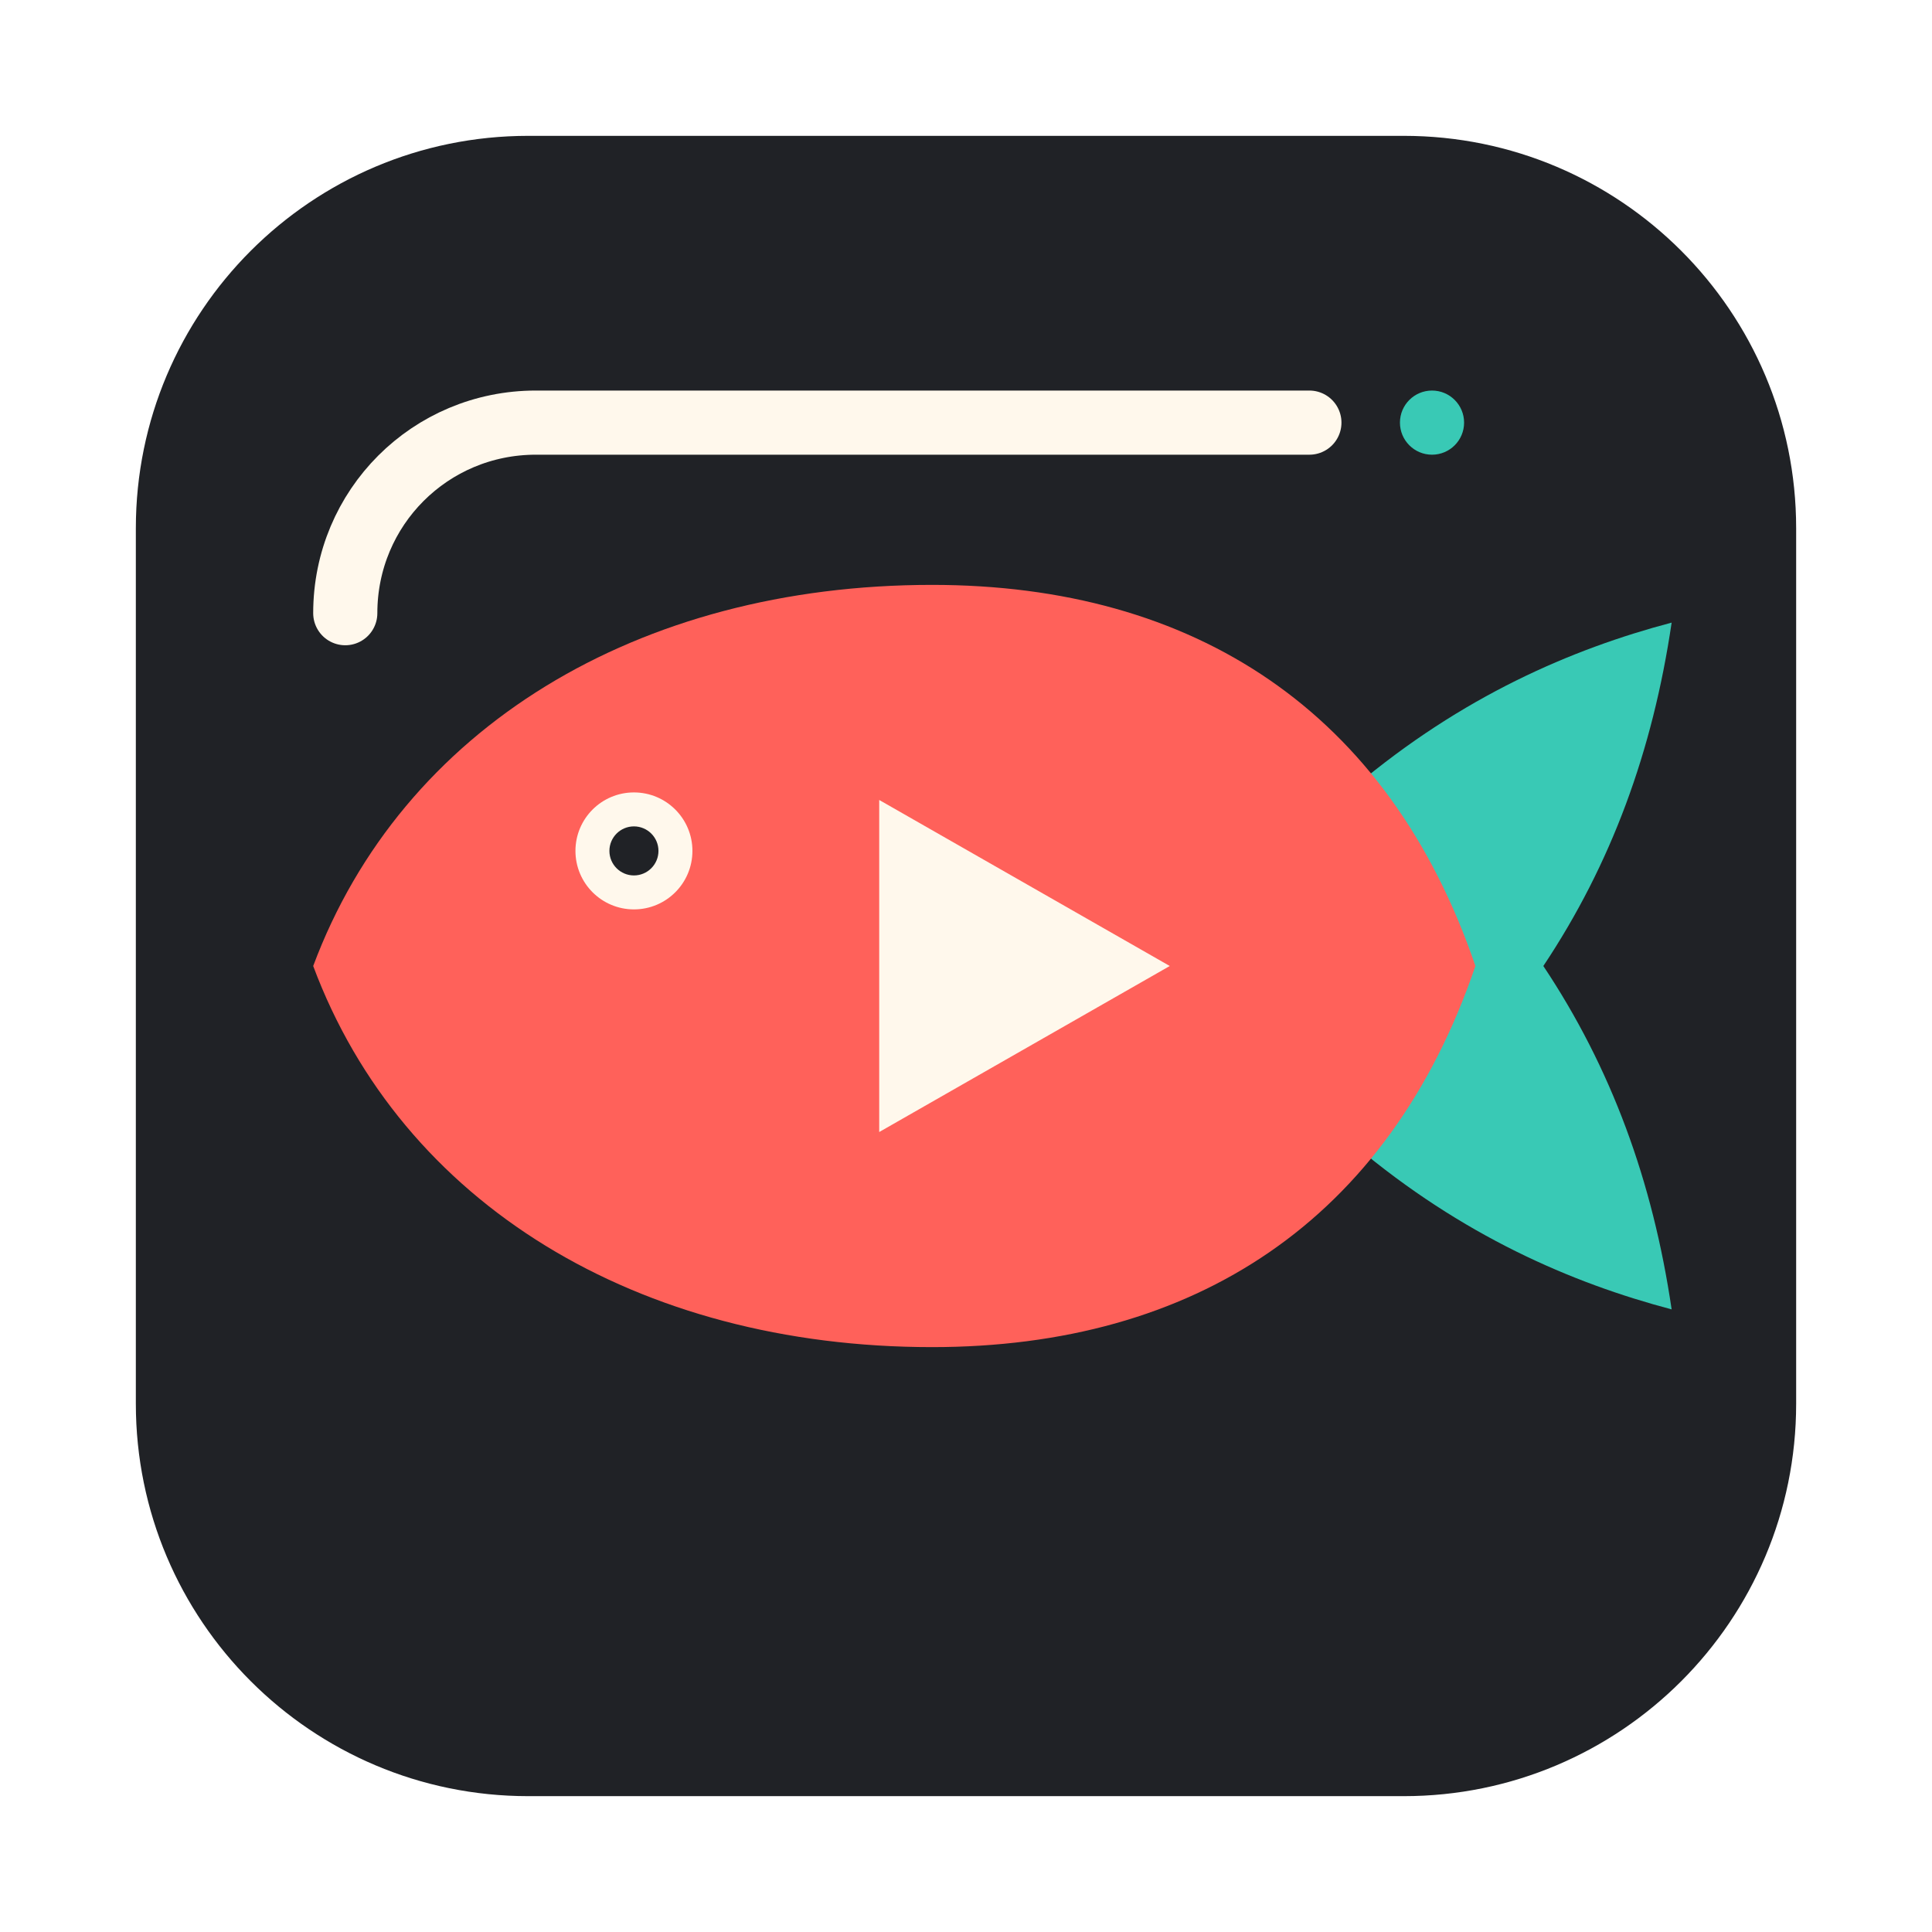
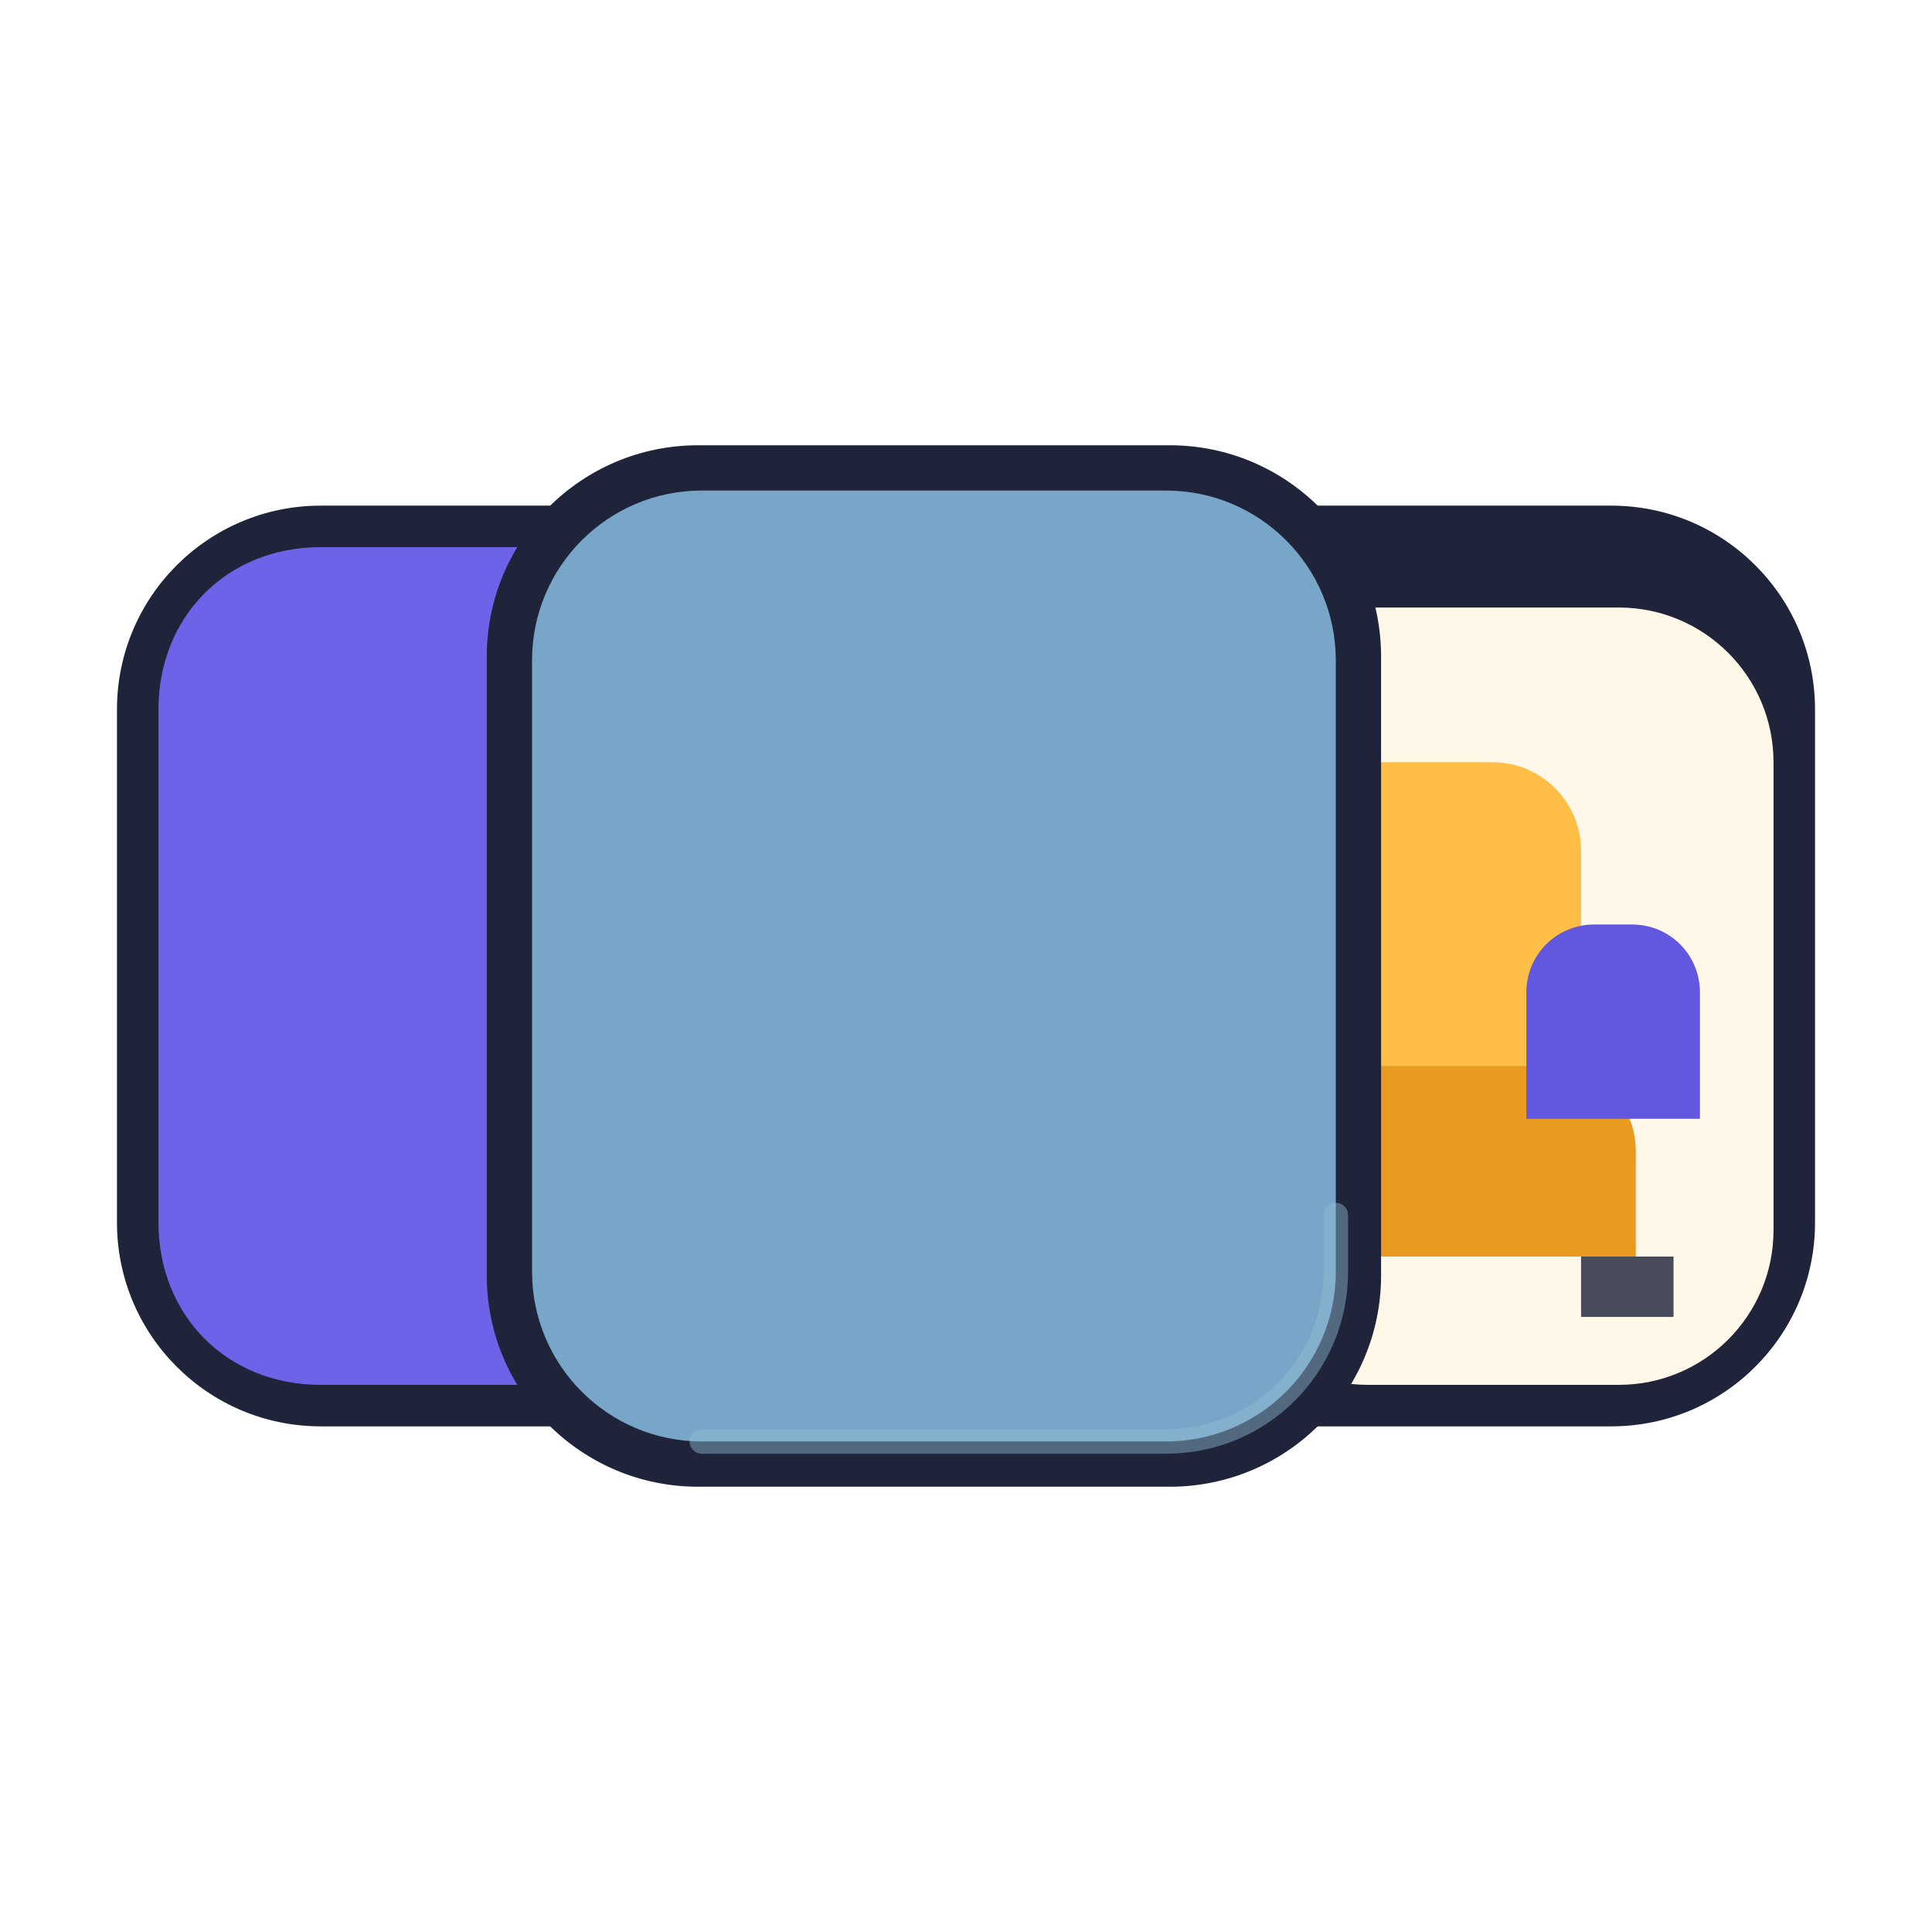
<svg xmlns="http://www.w3.org/2000/svg" viewBox="0 0 1024 1024" role="img" aria-labelledby="title desc">
-   <rect x="72" y="72" width="880" height="880" rx="208" fill="#202226" />
-   <path d="M718 417 C775 369 833 344 886 330 C876 398 854 458 818 512 C854 566 876 626 886 694 C833 680 775 655 718 607 Z" fill="#39C9B5" />
-   <path d="M166 512 C213 386 338 310 494 310 C633 310 736 377 782 512 C736 647 633 714 494 714 C338 714 213 638 166 512 Z" fill="#FF615A" />
-   <circle cx="336" cy="451" r="31" fill="#FFF8EC" />
-   <circle cx="336" cy="451" r="13" fill="#202226" />
-   <path d="M466 424 L466 600 L620 512 Z" fill="#FFF8EC" />
-   <path d="M183 325 C183 269 228 224 284 224 H694" fill="none" stroke="#FFF8EC" stroke-width="34" stroke-linecap="round" />
-   <circle cx="759" cy="224" r="17" fill="#39C9B5" />
+   <defs>
+     <linearGradient id="purple" x1="0" y1="0" x2="1" y2="1">
+       <stop offset="0" stop-color="#8179F2" />
+       <stop offset="1" stop-color="#6258DF" />
+     </linearGradient>
+     <linearGradient id="blue" x1="0" y1="0" x2="1" y2="1">
+       <stop offset="0" stop-color="#83B5D1" />
+       <stop offset="1" stop-color="#6697B9" />
+     </linearGradient>
+     <linearGradient id="amber" x1="0" y1="0" x2="0" y2="1">
+       <stop offset="0" stop-color="#FFD166" />
+       <stop offset="1" stop-color="#F4A629" />
+     </linearGradient>
+   </defs>
+   <rect x="62" y="268" width="900" height="488" rx="108" fill="#20243A" />
+   <path d="M170 290H343V734H170C120 734 84 697 84 648V376C84 327 120 290 170 290Z" fill="#6C63E8" />
+   <rect x="643" y="322" width="297" height="412" rx="82" fill="#FFF7E8" />
+   <path d="M650 451C650 425 671 404 697 404H791C817 404 838 425 838 451V582H650Z" fill="#FFBE45" />
+   <path d="M650 565H822C847 565 867 585 867 610V666H650Z" fill="#E99A21" />
+   <path d="M809 526C809 506 825 490 845 490H865C885 490 901 506 901 526V593H809Z" fill="#6258DF" />
+   <path d="M838 666H887V698H838ZM650 666H699V698H650Z" fill="#20243A" opacity=".82" />
+   <rect x="258" y="236" width="474" height="552" rx="112" fill="#20243A" />
+   <rect x="282" y="260" width="426" height="504" rx="90" fill="#78A6C8" />
+   <path d="M708 644V674C708 724 668 764 618 764H372" fill="none" stroke="#8EBBD3" stroke-width="13" stroke-linecap="round" opacity=".46" />
</svg>
